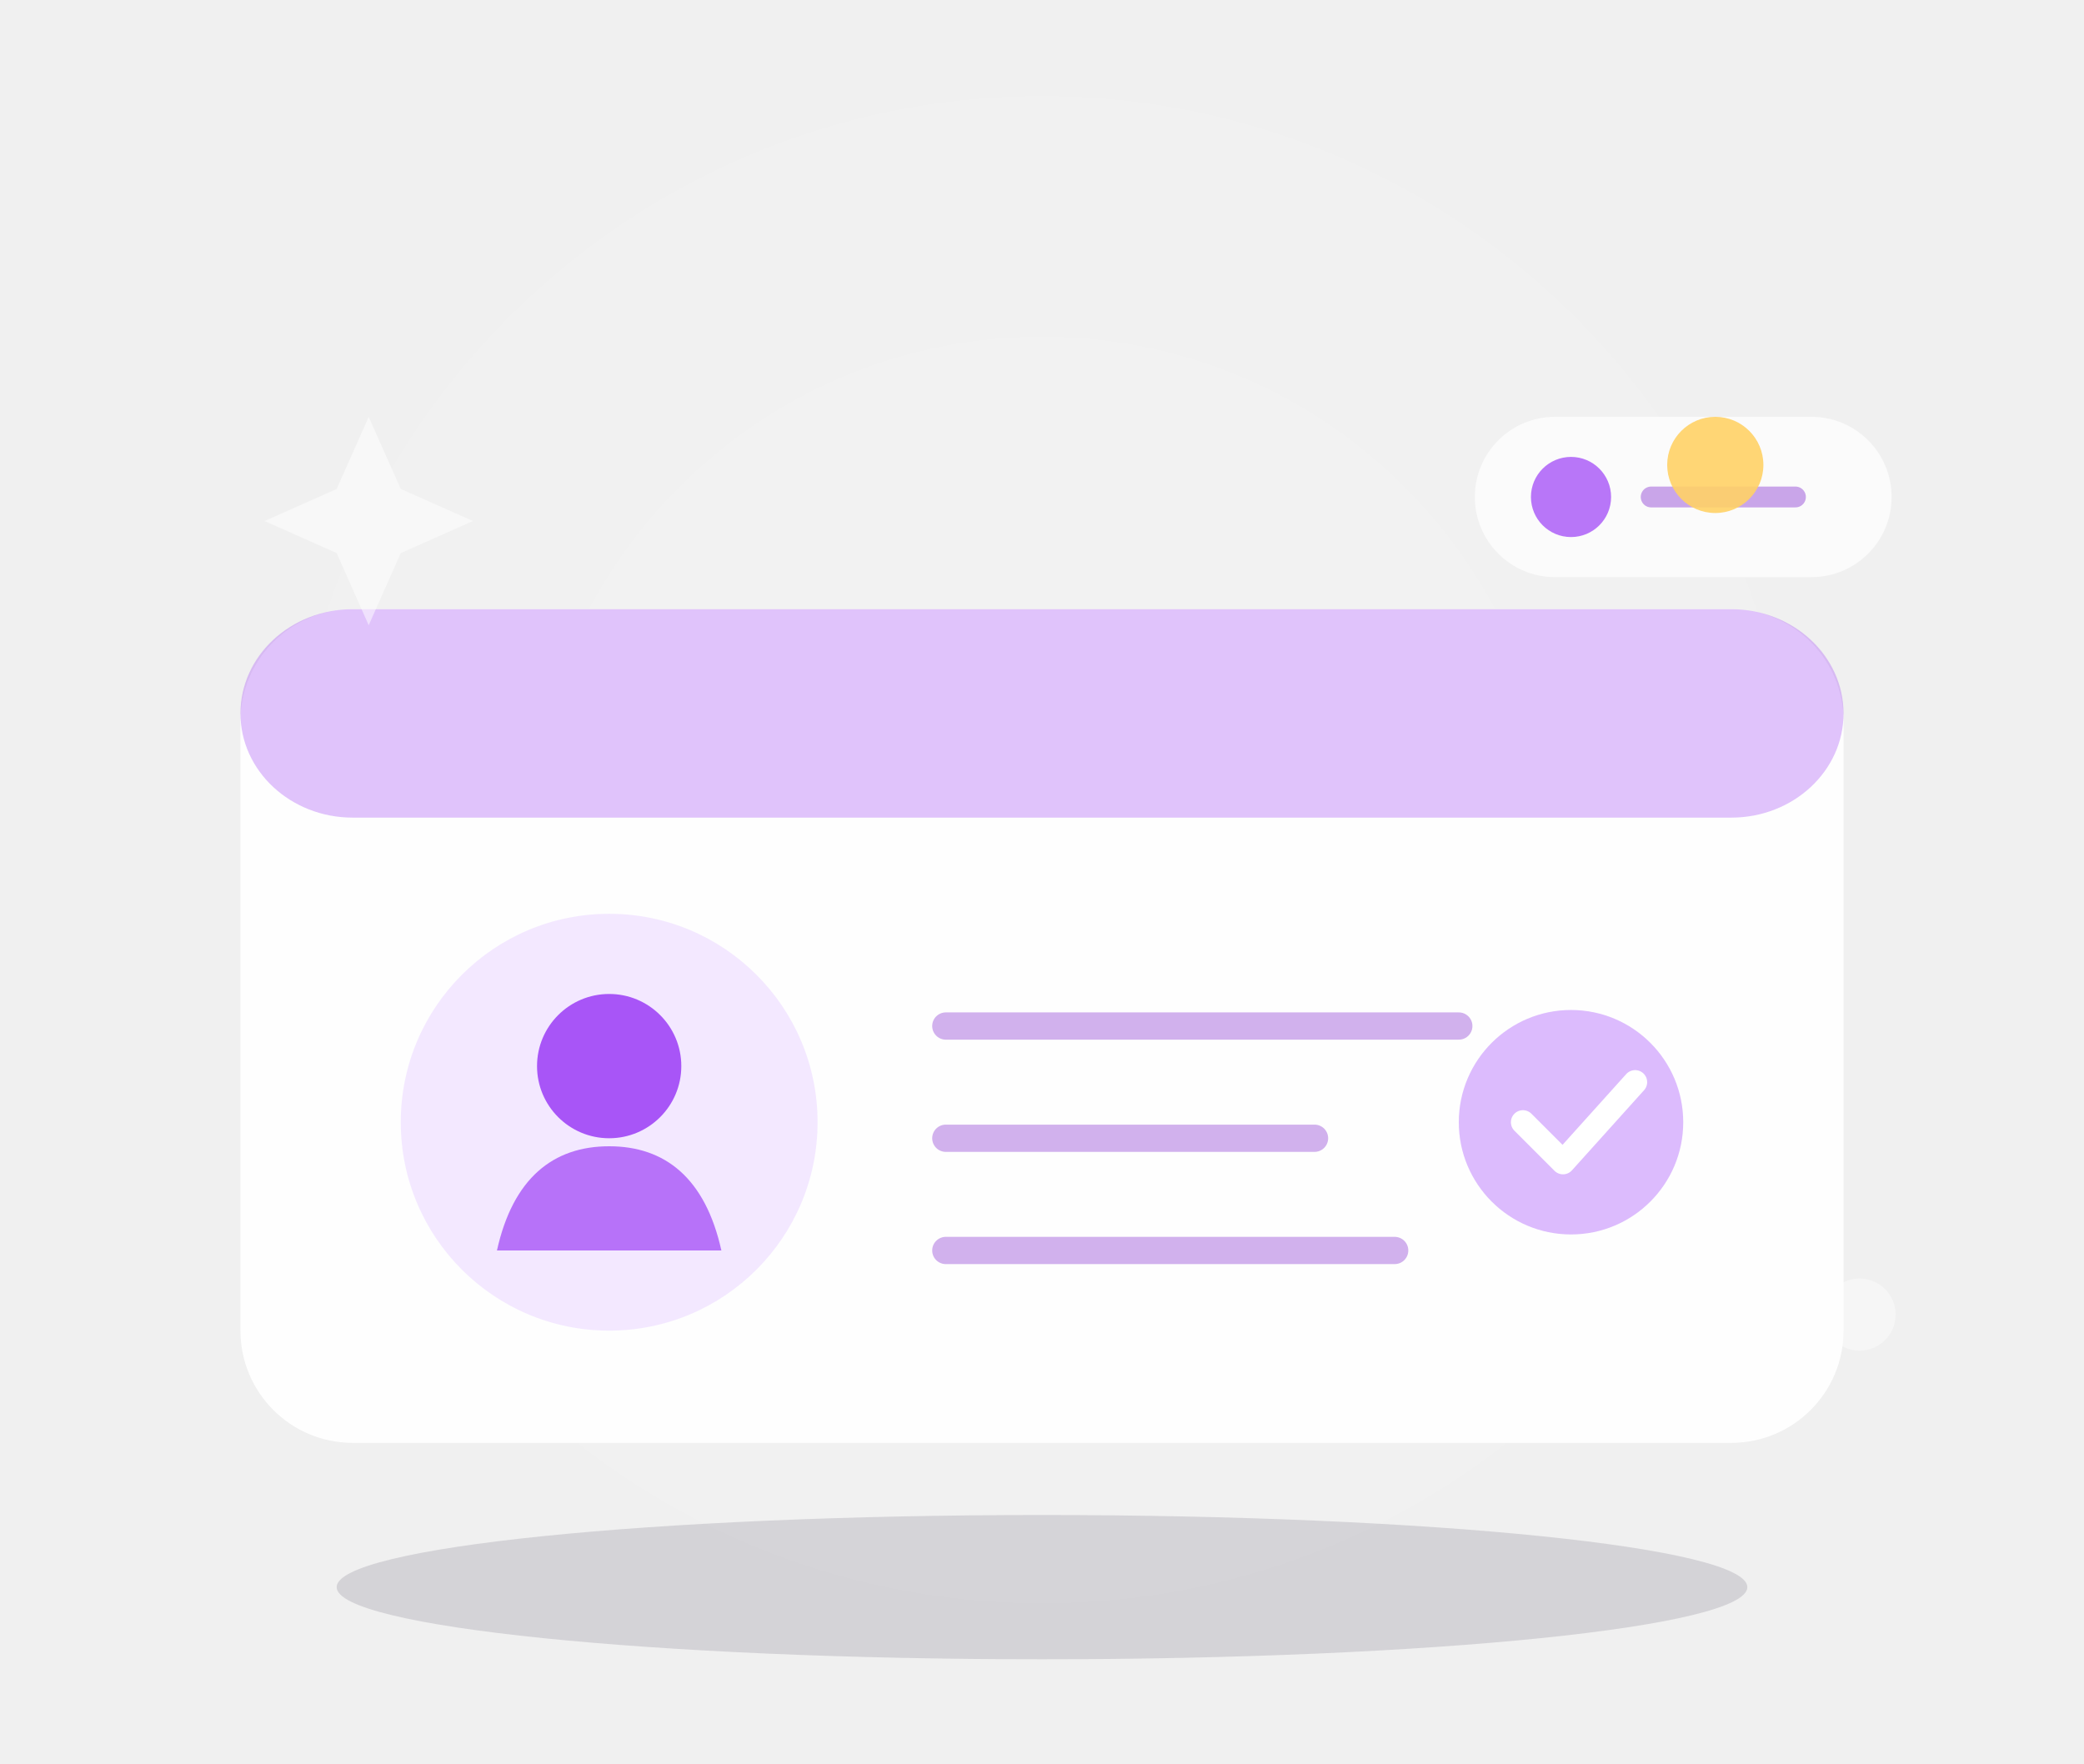
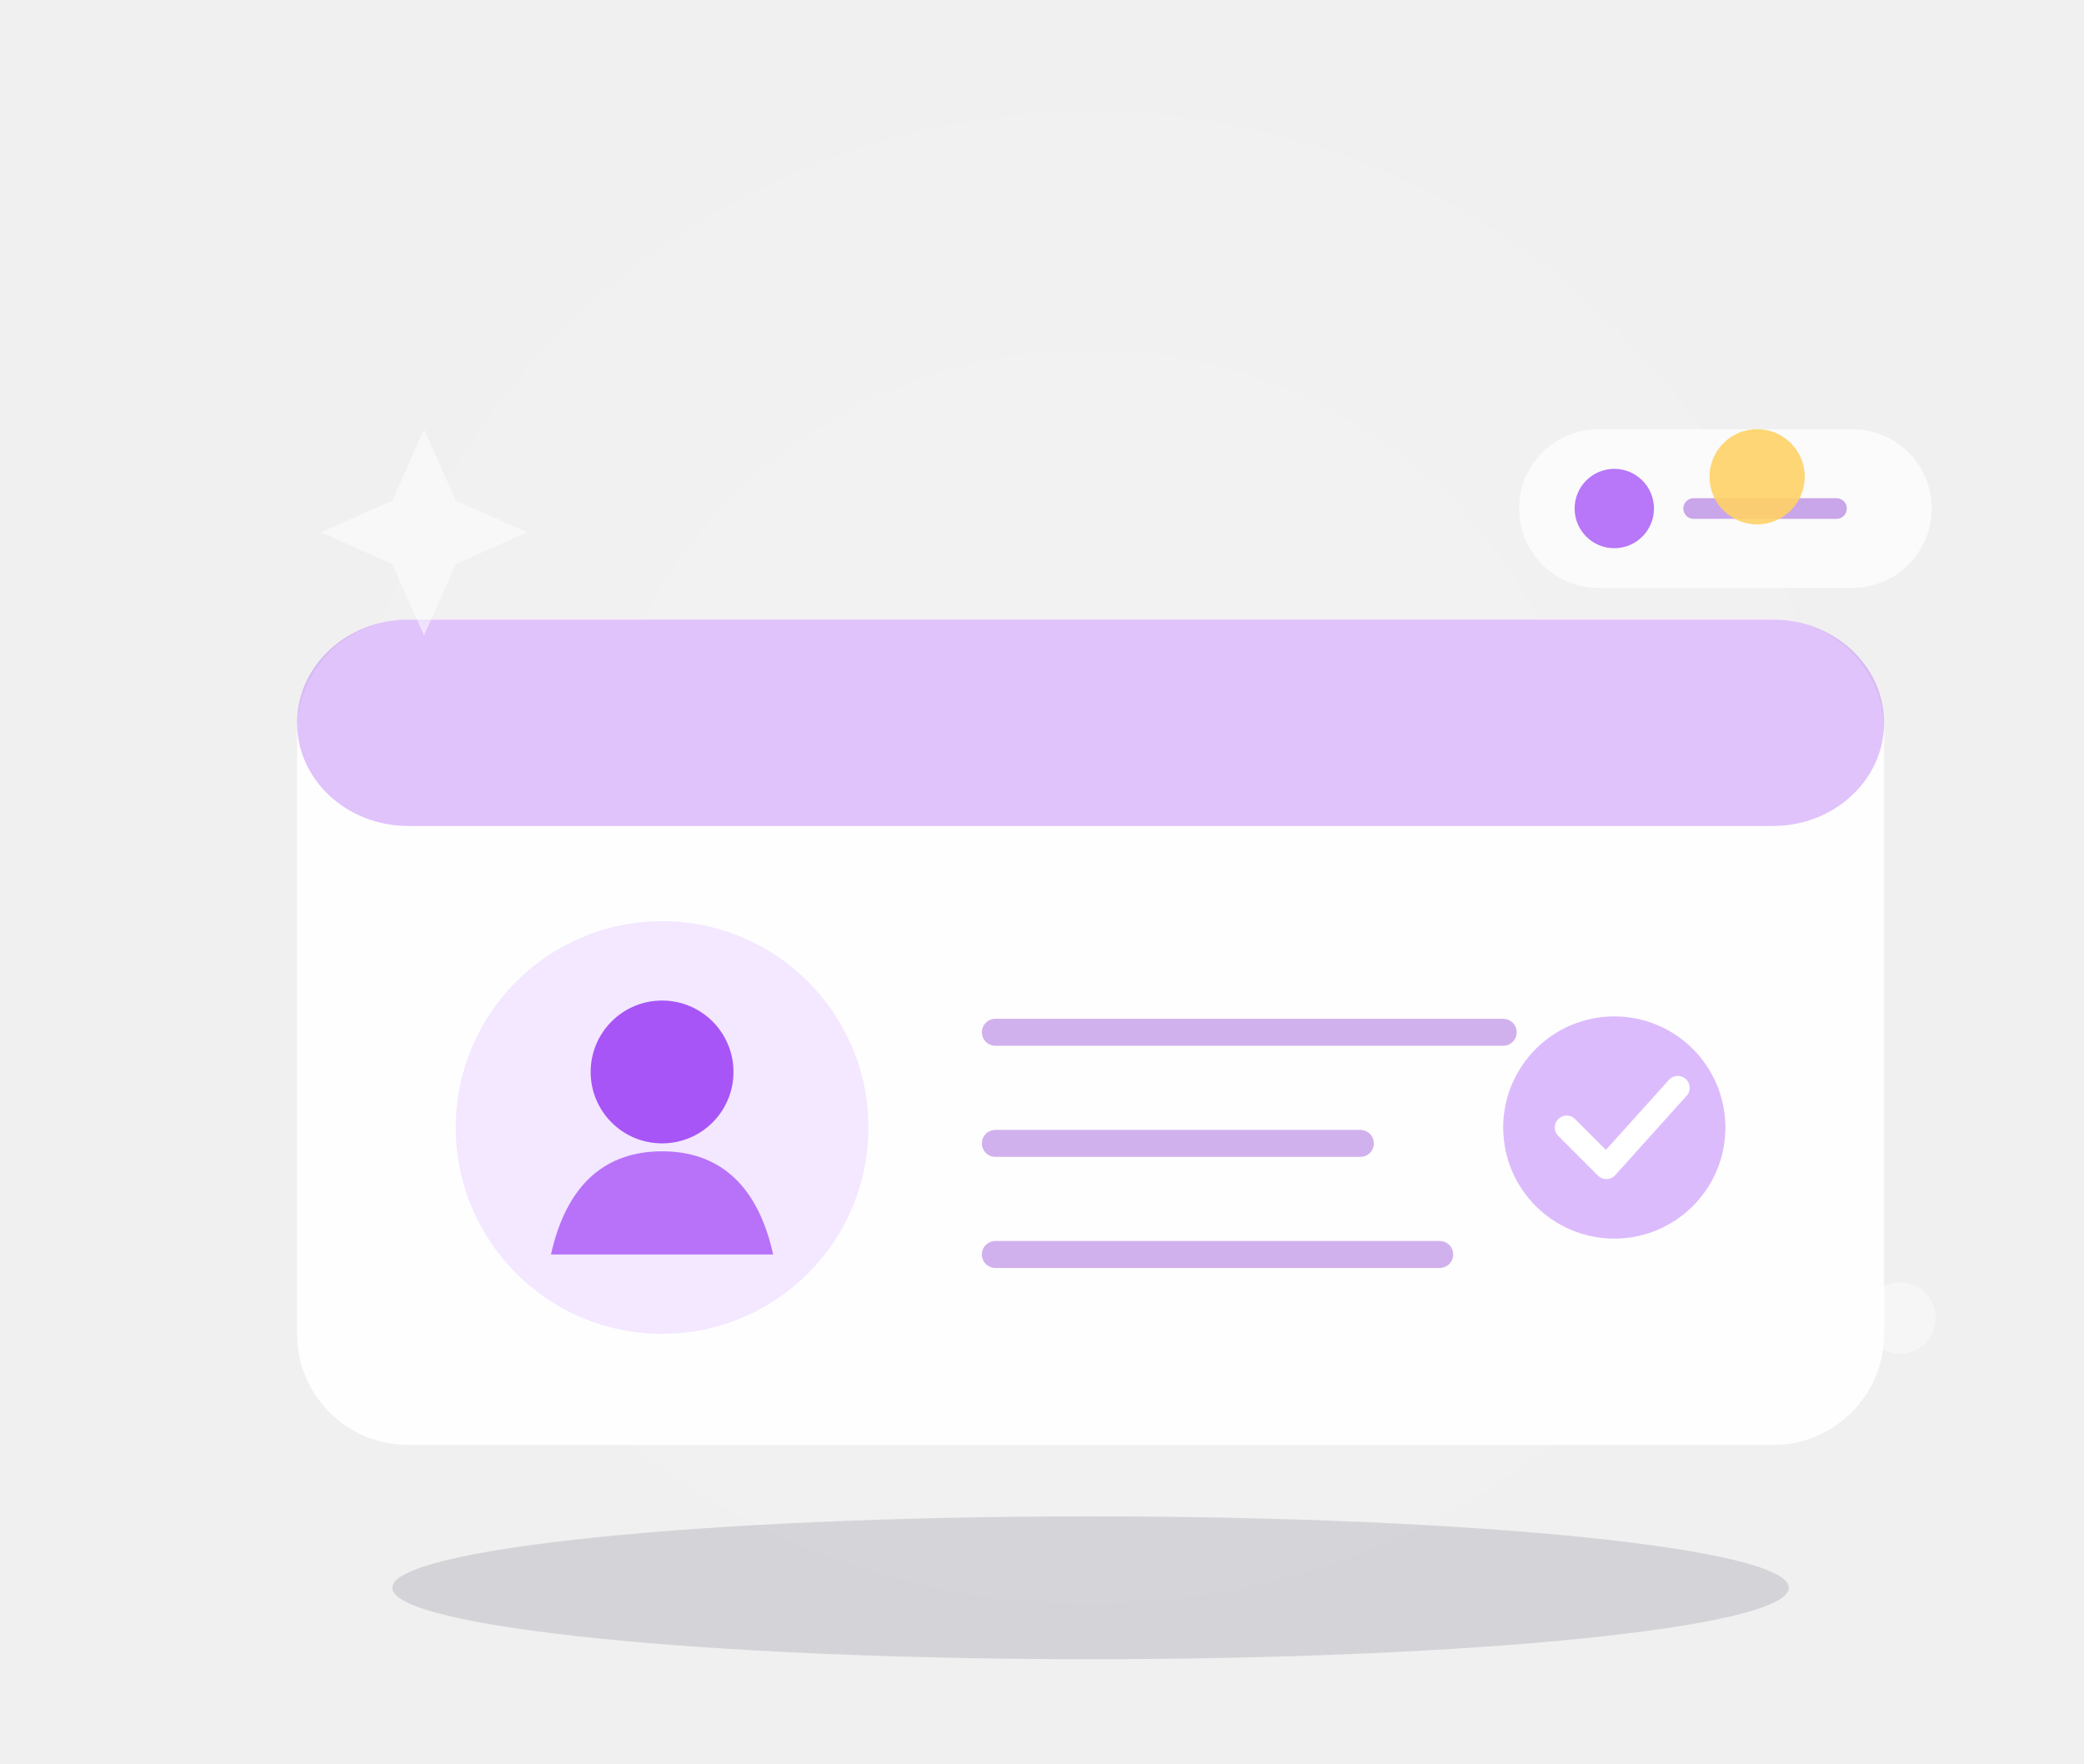
- <svg xmlns="http://www.w3.org/2000/svg" viewBox="0 0 260 220" aria-hidden="true" focusable="false">
-   <circle cx="130" cy="106" r="94" fill="#ffffff" opacity=".10" />
-   <circle cx="130" cy="106" r="64" fill="#ffffff" opacity=".07" />
-   <ellipse cx="130" cy="198" rx="88" ry="9" fill="#1b1030" opacity=".13" />
-   <g>
-     <rect x="30" y="76" width="200" height="104" rx="14" fill="#ffffff" opacity=".95" />
-     <rect x="30" y="76" width="200" height="26" rx="14" fill="#a855f7" opacity=".35" />
-     <circle cx="76" cy="140" r="26" fill="#f3e8ff" />
-     <circle cx="76" cy="133" r="9" fill="#a855f7" />
-     <path d="M62 156c2-9 7-13 14-13s12 4 14 13z" fill="#a855f7" opacity=".8" />
-     <path d="M118 128h64M118 142h46M118 156h56" stroke="#7e22ce" stroke-width="3.4" stroke-linecap="round" opacity=".35" />
-     <circle cx="196" cy="140" r="14" fill="#c084fc" opacity=".55" />
-     <path d="M190 140l5 5 9-10" stroke="#ffffff" stroke-width="3" stroke-linecap="round" stroke-linejoin="round" fill="none" />
+ <svg xmlns="http://www.w3.org/2000/svg" viewBox="0 0 260 220" aria-hidden="true" focusable="false" data-norm="profile">
+   <g transform="translate(7.36 2.06) scale(0.99)">
+     <circle cx="130" cy="106" r="94" fill="#ffffff" opacity=".10" />
+     <circle cx="130" cy="106" r="64" fill="#ffffff" opacity=".07" />
+     <ellipse cx="130" cy="198" rx="88" ry="9" fill="#1b1030" opacity=".13" />
+     <g>
+       <rect x="30" y="76" width="200" height="104" rx="14" fill="#ffffff" opacity=".95" />
+       <rect x="30" y="76" width="200" height="26" rx="14" fill="#a855f7" opacity=".35" />
+       <circle cx="76" cy="140" r="26" fill="#f3e8ff" />
+       <circle cx="76" cy="133" r="9" fill="#a855f7" />
+       <path d="M62 156c2-9 7-13 14-13s12 4 14 13z" fill="#a855f7" opacity=".8" />
+       <path d="M118 128h64M118 142h46M118 156h56" stroke="#7e22ce" stroke-width="3.4" stroke-linecap="round" opacity=".35" />
+       <circle cx="196" cy="140" r="14" fill="#c084fc" opacity=".55" />
+       <path d="M190 140l5 5 9-10" stroke="#ffffff" stroke-width="3" stroke-linecap="round" stroke-linejoin="round" fill="none" />
+     </g>
+     <g>
+       <rect x="184" y="52" width="52" height="20" rx="10" fill="#ffffff" opacity=".7" />
+       <circle cx="196" cy="62" r="5" fill="#a855f7" opacity=".8" />
+       <path d="M206 62h18" stroke="#7e22ce" stroke-width="2.6" stroke-linecap="round" opacity=".4" />
+     </g>
+     <path d="M46 52l4 9 9 4-9 4-4 9-4-9-9-4 9-4z" fill="#ffffff" opacity=".5" />
+     <circle cx="232" cy="164" r="4.5" fill="#ffffff" opacity=".38" />
+     <circle cx="214" cy="58" r="6" fill="#ffd166" opacity=".9" />
  </g>
-   <g>
-     <rect x="184" y="52" width="52" height="20" rx="10" fill="#ffffff" opacity=".7" />
-     <circle cx="196" cy="62" r="5" fill="#a855f7" opacity=".8" />
-     <path d="M206 62h18" stroke="#7e22ce" stroke-width="2.6" stroke-linecap="round" opacity=".4" />
-   </g>
-   <path d="M46 52l4 9 9 4-9 4-4 9-4-9-9-4 9-4z" fill="#ffffff" opacity=".5" />
-   <circle cx="232" cy="164" r="4.5" fill="#ffffff" opacity=".38" />
-   <circle cx="214" cy="58" r="6" fill="#ffd166" opacity=".9" />
</svg>
